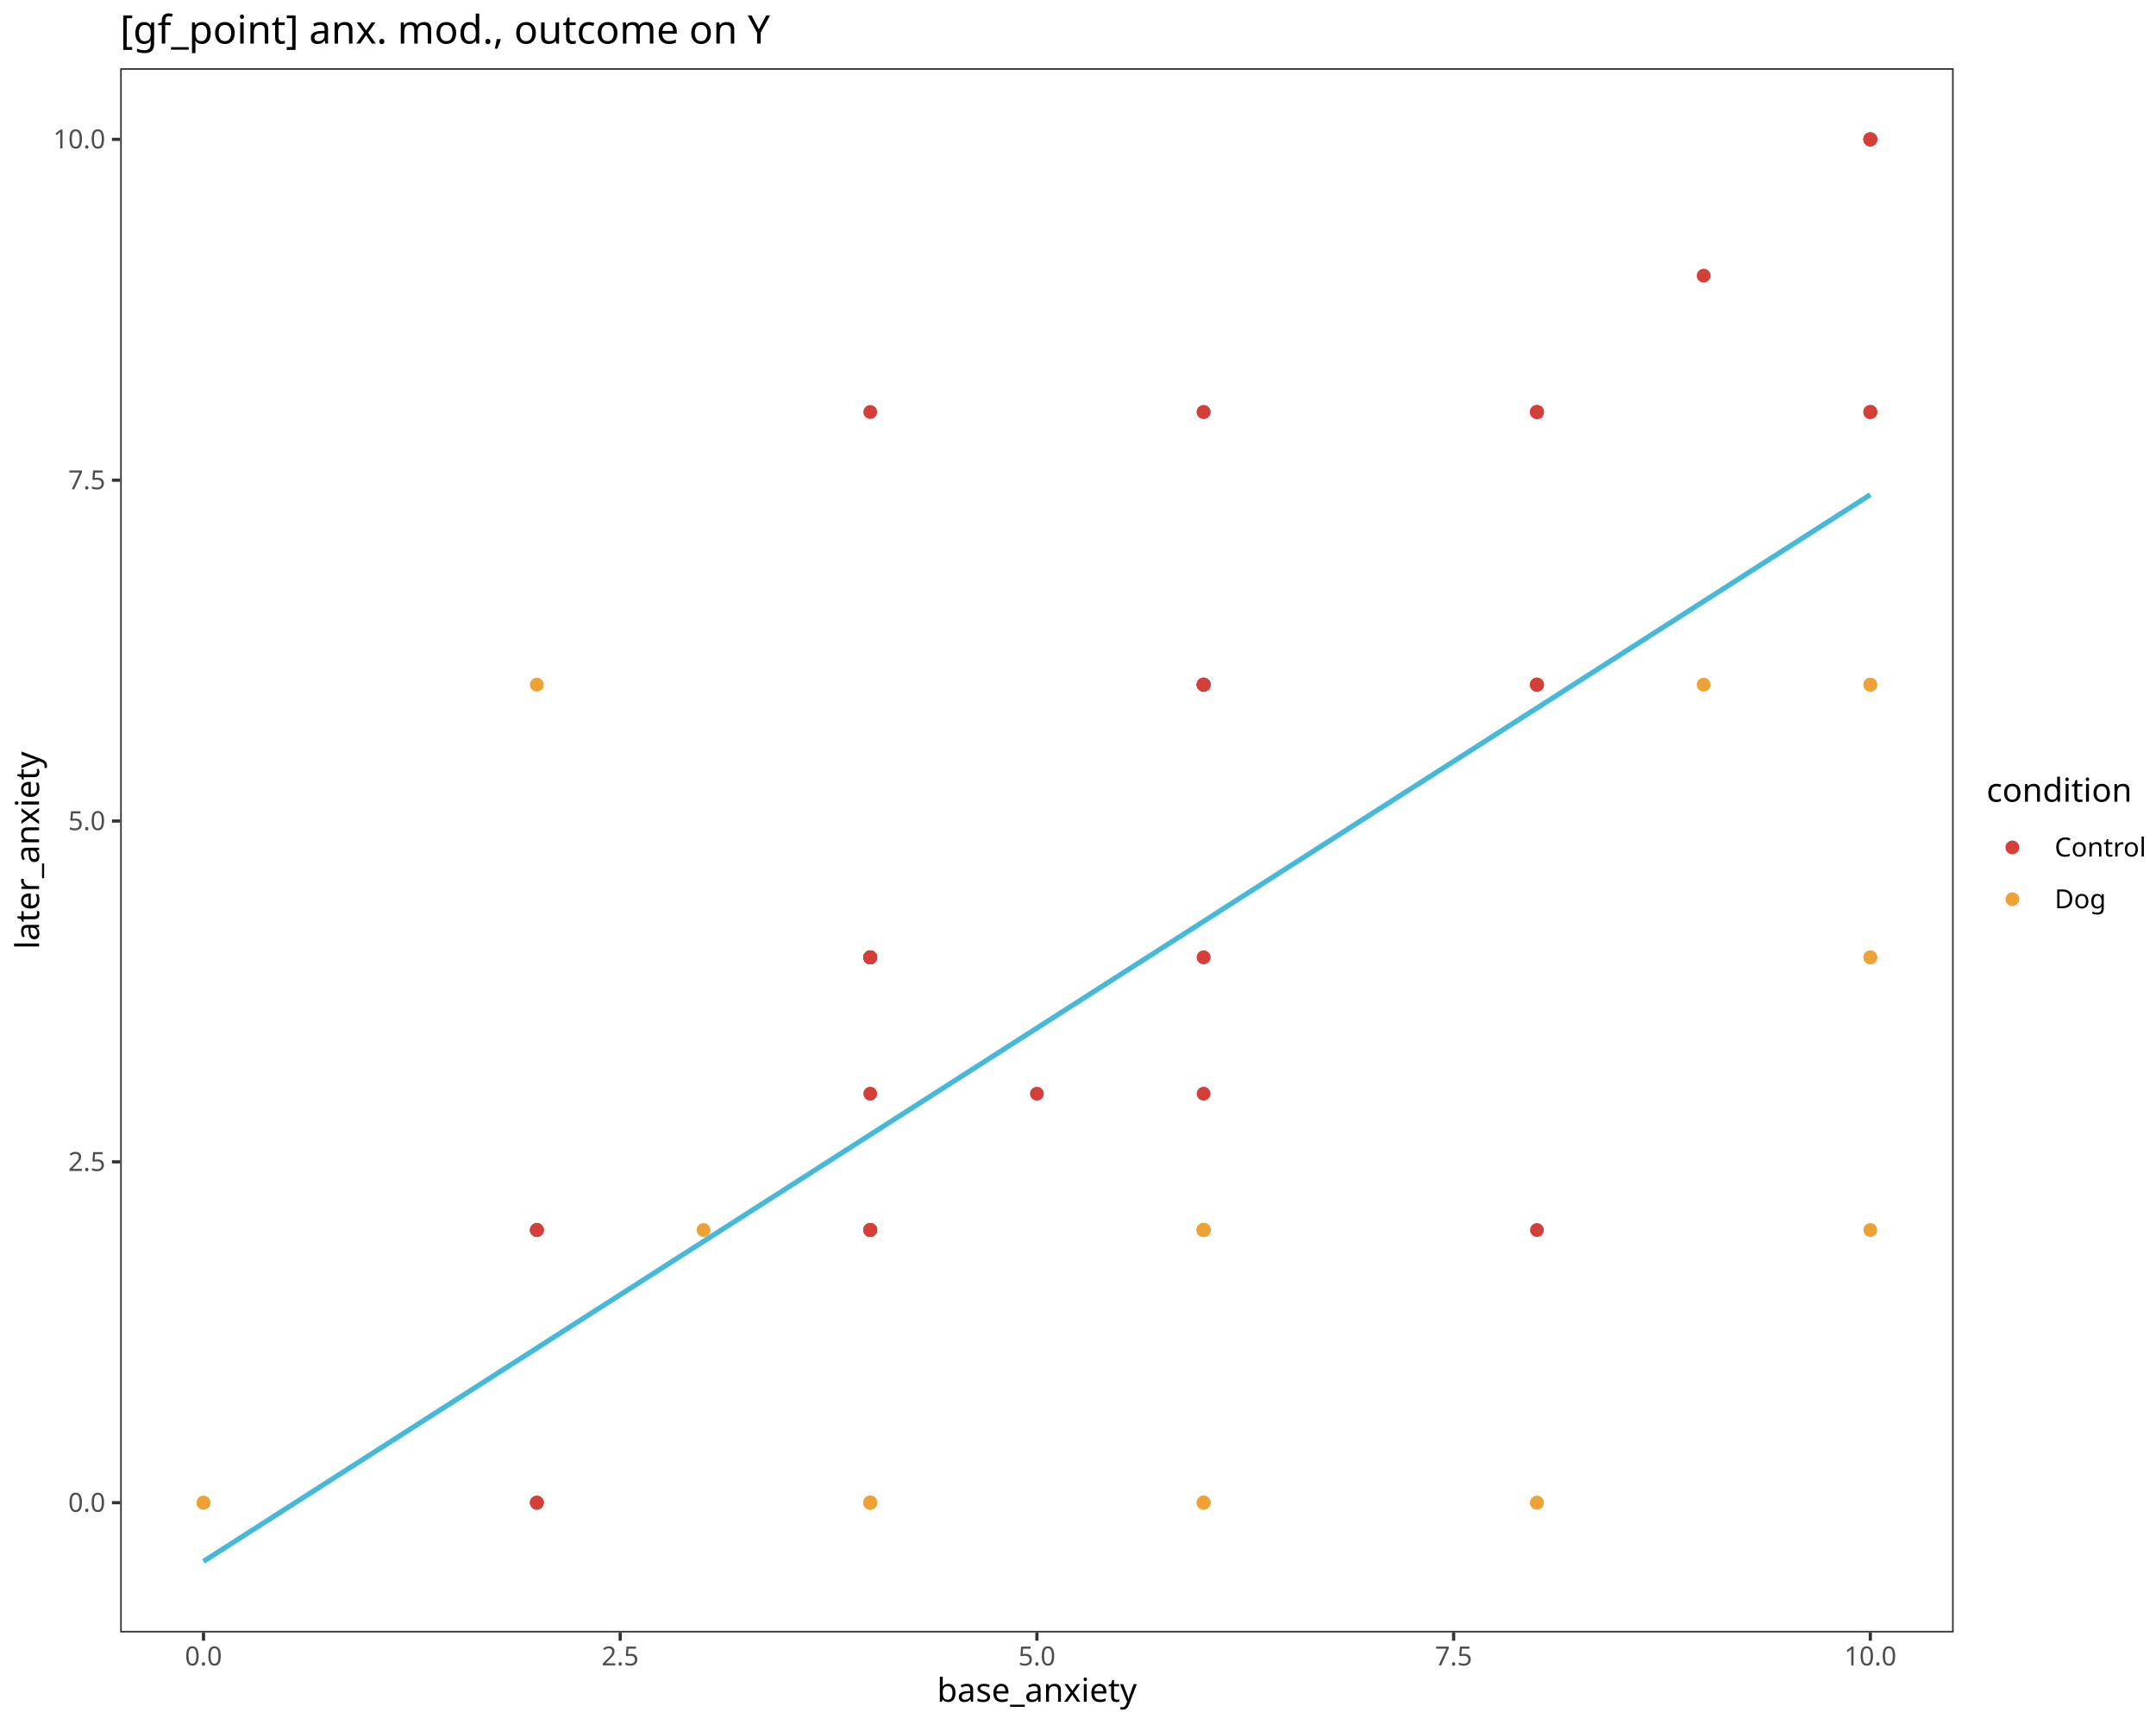
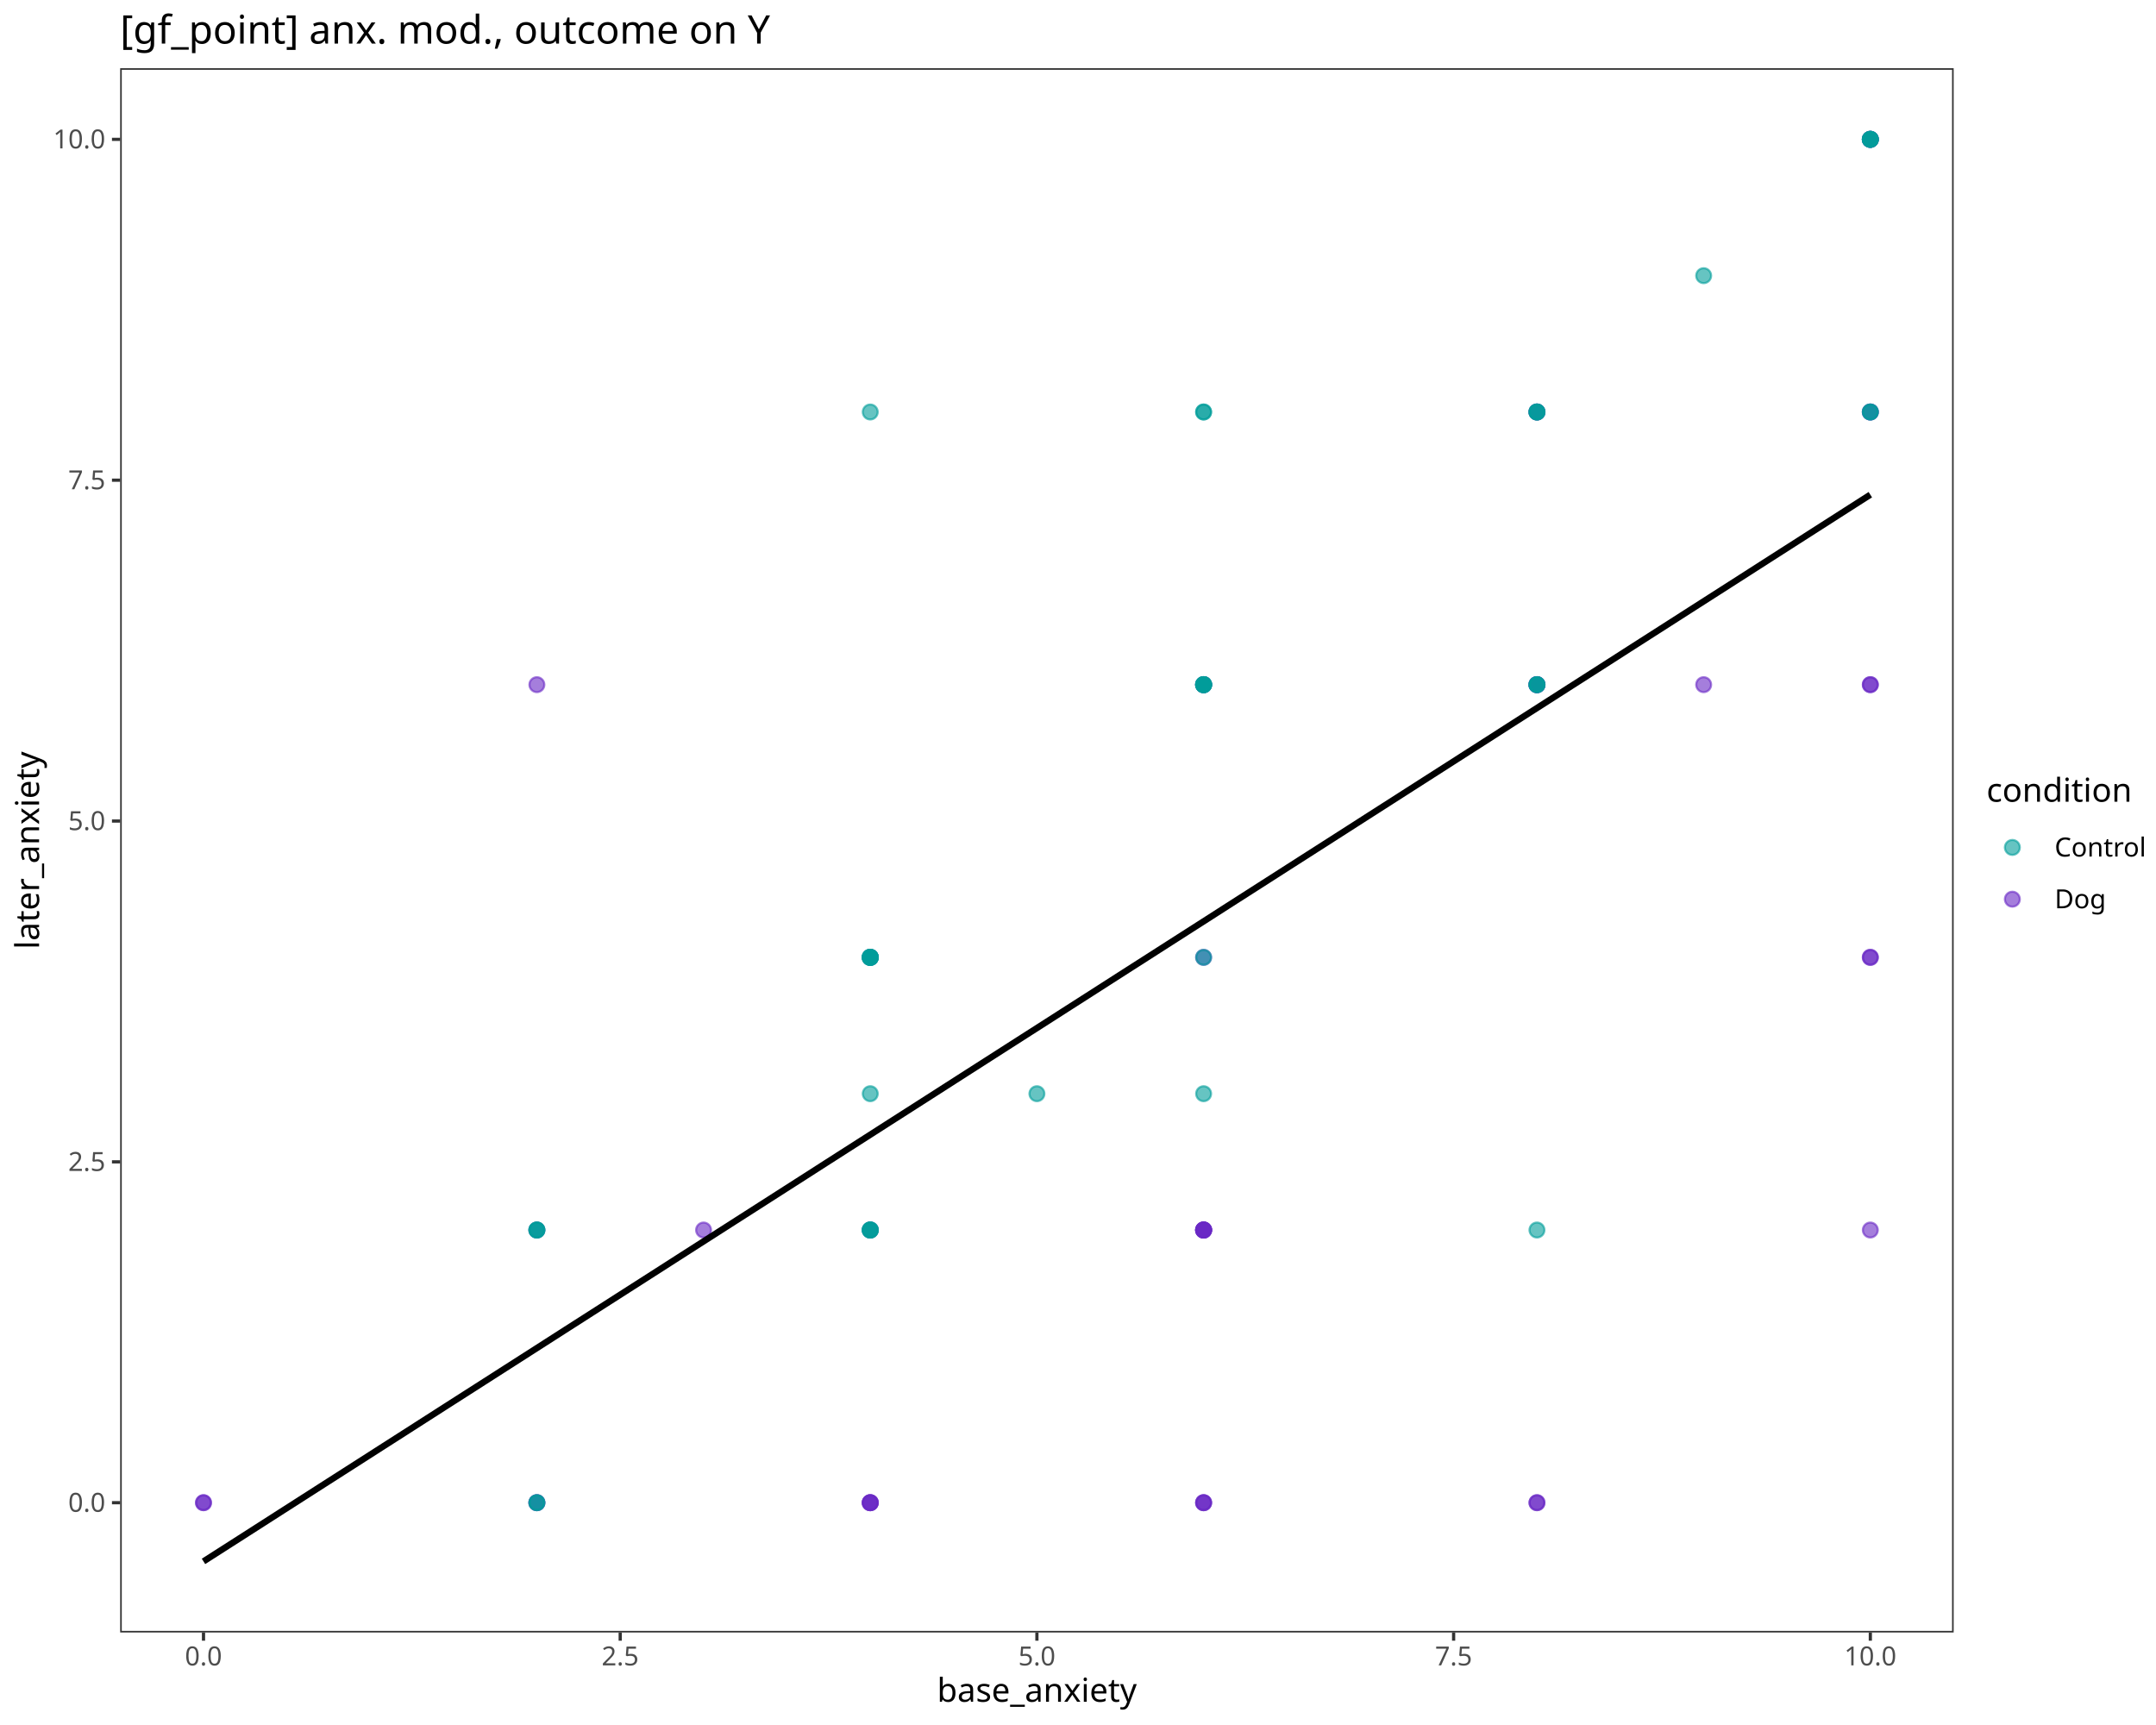
<svg xmlns="http://www.w3.org/2000/svg" class="svglite" data-engine-version="2.0" width="720.00pt" height="576.00pt" viewBox="0 0 720.00 576.00">
  <defs>
    <style type="text/css">
    .svglite line, .svglite polyline, .svglite polygon, .svglite path, .svglite rect, .svglite circle {
      fill: none;
      stroke: #000000;
      stroke-linecap: round;
      stroke-linejoin: round;
      stroke-miterlimit: 10.00;
    }
  </style>
  </defs>
  <rect width="100%" height="100%" style="stroke: none; fill: #FFFFFF;" />
  <defs>
    <clipPath id="cpMC4wMHw3MjAuMDB8MC4wMHw1NzYuMDA=">
      <rect x="0.00" y="0.00" width="720.00" height="576.00" />
    </clipPath>
  </defs>
  <g clip-path="url(#cpMC4wMHw3MjAuMDB8MC4wMHw1NzYuMDA=)">
    <rect x="0.00" y="0.00" width="720.00" height="576.00" style="stroke-width: 1.07; stroke: #FFFFFF; fill: #FFFFFF;" />
  </g>
  <defs>
    <clipPath id="cpNDAuMTN8NjUyLjQzfDIyLjc4fDU0NS4xMQ==">
      <rect x="40.13" y="22.78" width="612.30" height="522.33" />
    </clipPath>
  </defs>
  <g clip-path="url(#cpNDAuMTN8NjUyLjQzfDIyLjc4fDU0NS4xMQ==)">
    <rect x="40.13" y="22.78" width="612.30" height="522.33" style="stroke-width: 1.07; stroke: none; fill: #FFFFFF;" />
-     <circle cx="401.95" cy="228.62" r="1.95" style="stroke-width: 0.71; stroke: #EEA236; fill: #EEA236;" />
-     <circle cx="401.95" cy="410.72" r="1.95" style="stroke-width: 0.71; stroke: #EEA236; fill: #EEA236;" />
-     <circle cx="624.60" cy="228.62" r="1.95" style="stroke-width: 0.71; stroke: #EEA236; fill: #EEA236;" />
-     <circle cx="401.95" cy="501.77" r="1.95" style="stroke-width: 0.71; stroke: #EEA236; fill: #EEA236;" />
-     <circle cx="624.60" cy="46.53" r="1.95" style="stroke-width: 0.71; stroke: #EEA236; fill: #EEA236;" />
-     <circle cx="513.27" cy="501.77" r="1.95" style="stroke-width: 0.71; stroke: #EEA236; fill: #EEA236;" />
-     <circle cx="401.95" cy="410.72" r="1.95" style="stroke-width: 0.71; stroke: #EEA236; fill: #EEA236;" />
-     <circle cx="401.95" cy="228.62" r="1.95" style="stroke-width: 0.71; stroke: #EEA236; fill: #EEA236;" />
-     <circle cx="513.27" cy="228.62" r="1.95" style="stroke-width: 0.71; stroke: #EEA236; fill: #EEA236;" />
-     <circle cx="513.27" cy="137.57" r="1.95" style="stroke-width: 0.71; stroke: #EEA236; fill: #EEA236;" />
-     <circle cx="67.96" cy="501.77" r="1.95" style="stroke-width: 0.71; stroke: #EEA236; fill: #EEA236;" />
-     <circle cx="568.94" cy="228.62" r="1.95" style="stroke-width: 0.71; stroke: #EEA236; fill: #EEA236;" />
-     <circle cx="290.62" cy="501.77" r="1.95" style="stroke-width: 0.71; stroke: #EEA236; fill: #EEA236;" />
-     <circle cx="67.96" cy="501.77" r="1.95" style="stroke-width: 0.71; stroke: #EEA236; fill: #EEA236;" />
-     <circle cx="179.29" cy="410.72" r="1.95" style="stroke-width: 0.71; stroke: #EEA236; fill: #EEA236;" />
-     <circle cx="401.95" cy="410.72" r="1.95" style="stroke-width: 0.71; stroke: #EEA236; fill: #EEA236;" />
-     <circle cx="290.62" cy="501.77" r="1.95" style="stroke-width: 0.71; stroke: #EEA236; fill: #EEA236;" />
-     <circle cx="401.95" cy="501.77" r="1.95" style="stroke-width: 0.71; stroke: #EEA236; fill: #EEA236;" />
-     <circle cx="401.95" cy="410.72" r="1.95" style="stroke-width: 0.71; stroke: #EEA236; fill: #EEA236;" />
-     <circle cx="179.29" cy="501.77" r="1.95" style="stroke-width: 0.71; stroke: #EEA236; fill: #EEA236;" />
-     <circle cx="401.95" cy="501.77" r="1.95" style="stroke-width: 0.71; stroke: #EEA236; fill: #EEA236;" />
-     <circle cx="290.62" cy="410.72" r="1.95" style="stroke-width: 0.71; stroke: #EEA236; fill: #EEA236;" />
-     <circle cx="624.60" cy="319.67" r="1.95" style="stroke-width: 0.71; stroke: #EEA236; fill: #EEA236;" />
-     <circle cx="290.62" cy="501.77" r="1.95" style="stroke-width: 0.71; stroke: #EEA236; fill: #EEA236;" />
-     <circle cx="179.29" cy="228.62" r="1.95" style="stroke-width: 0.71; stroke: #EEA236; fill: #EEA236;" />
-     <circle cx="513.27" cy="228.62" r="1.95" style="stroke-width: 0.71; stroke: #EEA236; fill: #EEA236;" />
-     <circle cx="624.60" cy="410.72" r="1.95" style="stroke-width: 0.71; stroke: #EEA236; fill: #EEA236;" />
-     <circle cx="624.60" cy="46.53" r="1.95" style="stroke-width: 0.71; stroke: #EEA236; fill: #EEA236;" />
-     <circle cx="624.60" cy="46.53" r="1.95" style="stroke-width: 0.71; stroke: #EEA236; fill: #EEA236;" />
-     <circle cx="513.27" cy="501.77" r="1.95" style="stroke-width: 0.71; stroke: #EEA236; fill: #EEA236;" />
-     <circle cx="290.62" cy="501.77" r="1.95" style="stroke-width: 0.71; stroke: #EEA236; fill: #EEA236;" />
-     <circle cx="401.95" cy="410.72" r="1.95" style="stroke-width: 0.71; stroke: #EEA236; fill: #EEA236;" />
-     <circle cx="179.29" cy="501.77" r="1.95" style="stroke-width: 0.71; stroke: #EEA236; fill: #EEA236;" />
-     <circle cx="513.27" cy="228.62" r="1.95" style="stroke-width: 0.71; stroke: #EEA236; fill: #EEA236;" />
-     <circle cx="624.60" cy="137.57" r="1.95" style="stroke-width: 0.71; stroke: #EEA236; fill: #EEA236;" />
-     <circle cx="234.96" cy="410.72" r="1.95" style="stroke-width: 0.71; stroke: #EEA236; fill: #EEA236;" />
-     <circle cx="624.60" cy="228.62" r="1.95" style="stroke-width: 0.71; stroke: #EEA236; fill: #EEA236;" />
-     <circle cx="401.95" cy="319.67" r="1.95" style="stroke-width: 0.71; stroke: #EEA236; fill: #EEA236;" />
-     <circle cx="513.27" cy="137.57" r="1.95" style="stroke-width: 0.71; stroke: #EEA236; fill: #EEA236;" />
-     <circle cx="624.60" cy="137.57" r="1.95" style="stroke-width: 0.71; stroke: #EEA236; fill: #EEA236;" />
-     <circle cx="290.62" cy="319.67" r="1.95" style="stroke-width: 0.71; stroke: #EEA236; fill: #EEA236;" />
-     <circle cx="624.60" cy="319.67" r="1.95" style="stroke-width: 0.71; stroke: #EEA236; fill: #EEA236;" />
-     <circle cx="401.95" cy="410.72" r="1.95" style="stroke-width: 0.71; stroke: #EEA236; fill: #EEA236;" />
-     <circle cx="290.62" cy="319.67" r="1.95" style="stroke-width: 0.71; stroke: #D43F3A; fill: #D43F3A;" />
-     <circle cx="401.95" cy="365.20" r="1.95" style="stroke-width: 0.71; stroke: #D43F3A; fill: #D43F3A;" />
-     <circle cx="513.27" cy="410.72" r="1.95" style="stroke-width: 0.71; stroke: #D43F3A; fill: #D43F3A;" />
-     <circle cx="179.29" cy="410.72" r="1.95" style="stroke-width: 0.71; stroke: #D43F3A; fill: #D43F3A;" />
-     <circle cx="290.62" cy="319.67" r="1.95" style="stroke-width: 0.71; stroke: #D43F3A; fill: #D43F3A;" />
-     <circle cx="513.27" cy="137.57" r="1.95" style="stroke-width: 0.71; stroke: #D43F3A; fill: #D43F3A;" />
-     <circle cx="401.95" cy="137.57" r="1.95" style="stroke-width: 0.71; stroke: #D43F3A; fill: #D43F3A;" />
-     <circle cx="624.60" cy="46.53" r="1.95" style="stroke-width: 0.71; stroke: #D43F3A; fill: #D43F3A;" />
-     <circle cx="513.27" cy="137.57" r="1.95" style="stroke-width: 0.71; stroke: #D43F3A; fill: #D43F3A;" />
-     <circle cx="401.95" cy="228.62" r="1.95" style="stroke-width: 0.71; stroke: #D43F3A; fill: #D43F3A;" />
-     <circle cx="401.95" cy="228.62" r="1.95" style="stroke-width: 0.71; stroke: #D43F3A; fill: #D43F3A;" />
-     <circle cx="568.94" cy="92.05" r="1.95" style="stroke-width: 0.71; stroke: #D43F3A; fill: #D43F3A;" />
-     <circle cx="179.29" cy="410.72" r="1.95" style="stroke-width: 0.71; stroke: #D43F3A; fill: #D43F3A;" />
-     <circle cx="401.95" cy="137.57" r="1.95" style="stroke-width: 0.71; stroke: #D43F3A; fill: #D43F3A;" />
-     <circle cx="290.62" cy="410.72" r="1.95" style="stroke-width: 0.71; stroke: #D43F3A; fill: #D43F3A;" />
-     <circle cx="624.60" cy="137.57" r="1.95" style="stroke-width: 0.71; stroke: #D43F3A; fill: #D43F3A;" />
-     <circle cx="179.29" cy="410.72" r="1.95" style="stroke-width: 0.71; stroke: #D43F3A; fill: #D43F3A;" />
-     <circle cx="513.27" cy="228.62" r="1.95" style="stroke-width: 0.71; stroke: #D43F3A; fill: #D43F3A;" />
-     <circle cx="290.62" cy="319.67" r="1.95" style="stroke-width: 0.71; stroke: #D43F3A; fill: #D43F3A;" />
-     <circle cx="401.95" cy="228.62" r="1.95" style="stroke-width: 0.71; stroke: #D43F3A; fill: #D43F3A;" />
-     <circle cx="290.62" cy="365.20" r="1.95" style="stroke-width: 0.71; stroke: #D43F3A; fill: #D43F3A;" />
-     <circle cx="401.95" cy="228.62" r="1.95" style="stroke-width: 0.71; stroke: #D43F3A; fill: #D43F3A;" />
-     <circle cx="179.29" cy="501.77" r="1.95" style="stroke-width: 0.71; stroke: #D43F3A; fill: #D43F3A;" />
-     <circle cx="624.60" cy="46.53" r="1.95" style="stroke-width: 0.71; stroke: #D43F3A; fill: #D43F3A;" />
-     <circle cx="179.29" cy="501.77" r="1.95" style="stroke-width: 0.71; stroke: #D43F3A; fill: #D43F3A;" />
-     <circle cx="624.60" cy="46.53" r="1.95" style="stroke-width: 0.71; stroke: #D43F3A; fill: #D43F3A;" />
-     <circle cx="624.60" cy="46.53" r="1.95" style="stroke-width: 0.71; stroke: #D43F3A; fill: #D43F3A;" />
-     <circle cx="290.62" cy="319.67" r="1.95" style="stroke-width: 0.71; stroke: #D43F3A; fill: #D43F3A;" />
-     <circle cx="624.60" cy="137.57" r="1.95" style="stroke-width: 0.71; stroke: #D43F3A; fill: #D43F3A;" />
-     <circle cx="513.27" cy="137.57" r="1.95" style="stroke-width: 0.71; stroke: #D43F3A; fill: #D43F3A;" />
-     <circle cx="346.28" cy="365.20" r="1.95" style="stroke-width: 0.71; stroke: #D43F3A; fill: #D43F3A;" />
-     <circle cx="290.62" cy="137.57" r="1.95" style="stroke-width: 0.71; stroke: #D43F3A; fill: #D43F3A;" />
-     <circle cx="401.95" cy="319.67" r="1.95" style="stroke-width: 0.71; stroke: #D43F3A; fill: #D43F3A;" />
-     <circle cx="290.62" cy="319.67" r="1.95" style="stroke-width: 0.71; stroke: #D43F3A; fill: #D43F3A;" />
-     <circle cx="290.62" cy="319.67" r="1.95" style="stroke-width: 0.71; stroke: #D43F3A; fill: #D43F3A;" />
-     <circle cx="290.62" cy="410.72" r="1.95" style="stroke-width: 0.71; stroke: #D43F3A; fill: #D43F3A;" />
-     <circle cx="513.27" cy="228.62" r="1.95" style="stroke-width: 0.71; stroke: #D43F3A; fill: #D43F3A;" />
-     <circle cx="513.27" cy="228.62" r="1.95" style="stroke-width: 0.71; stroke: #D43F3A; fill: #D43F3A;" />
-     <circle cx="290.62" cy="410.72" r="1.95" style="stroke-width: 0.71; stroke: #D43F3A; fill: #D43F3A;" />
-     <circle cx="401.95" cy="228.62" r="1.95" style="stroke-width: 0.71; stroke: #D43F3A; fill: #D43F3A;" />
-     <circle cx="290.62" cy="410.72" r="1.95" style="stroke-width: 0.71; stroke: #D43F3A; fill: #D43F3A;" />
-     <polyline points="67.96,521.37 67.96,521.37 74.67,517.08 74.67,517.08 81.38,512.79 81.38,512.79 88.08,508.50 88.08,508.50 94.79,504.20 94.79,504.20 101.50,499.91 101.50,499.91 108.20,495.62 108.20,495.62 114.91,491.33 114.91,491.33 121.62,487.04 121.62,487.04 128.32,482.75 128.32,482.75 135.03,478.46 135.03,478.46 141.74,474.16 141.74,474.16 148.44,469.87 148.44,469.87 155.15,465.58 155.15,465.58 161.86,461.29 161.86,461.29 168.56,457.00 168.56,457.00 175.27,452.71 175.27,452.71 181.97,448.42 181.97,448.42 188.68,444.12 188.68,444.12 195.39,439.83 195.39,439.83 202.09,435.54 202.09,435.54 208.80,431.25 208.80,431.25 215.51,426.96 215.51,426.96 222.21,422.67 222.21,422.67 228.92,418.37 228.92,418.37 235.63,414.08 235.63,414.08 242.33,409.79 242.33,409.79 249.04,405.50 249.04,405.50 255.75,401.21 255.75,401.21 262.45,396.92 262.45,396.92 269.16,392.63 269.16,392.63 275.86,388.33 275.86,388.33 282.57,384.04 282.57,384.04 289.28,379.75 289.28,379.75 295.98,375.46 295.98,375.46 302.69,371.17 302.69,371.17 309.40,366.88 309.40,366.88 316.10,362.59 316.10,362.59 322.81,358.29 322.81,358.29 329.52,354.00 329.52,354.00 336.22,349.71 336.22,349.71 342.93,345.42 342.93,345.42 349.64,341.13 349.64,341.13 356.34,336.84 356.34,336.84 363.05,332.55 363.05,332.55 369.76,328.25 369.76,328.25 376.46,323.96 376.46,323.96 383.17,319.67 383.17,319.67 389.87,315.38 389.87,315.38 396.58,311.09 396.58,311.09 403.29,306.80 403.29,306.80 409.99,302.50 409.99,302.50 416.70,298.21 416.70,298.21 423.41,293.92 423.41,293.92 430.11,289.63 430.11,289.63 436.82,285.34 436.82,285.34 443.53,281.05 443.53,281.05 450.23,276.76 450.23,276.76 456.94,272.46 456.94,272.46 463.65,268.17 463.65,268.17 470.35,263.88 470.35,263.88 477.06,259.59 477.06,259.59 483.77,255.30 483.77,255.30 490.47,251.01 490.47,251.01 497.18,246.72 497.18,246.72 503.88,242.42 503.88,242.42 510.59,238.13 510.59,238.13 517.30,233.84 517.30,233.84 524.00,229.55 524.00,229.55 530.71,225.26 530.71,225.26 537.42,220.97 537.42,220.97 544.12,216.67 544.12,216.67 550.83,212.38 550.83,212.38 557.54,208.09 557.54,208.09 564.24,203.80 564.24,203.80 570.95,199.51 570.95,199.51 577.66,195.22 577.66,195.22 584.36,190.93 584.36,190.93 591.07,186.63 591.07,186.63 597.78,182.34 597.78,182.34 604.48,178.05 604.48,178.05 611.19,173.76 611.19,173.76 617.89,169.47 617.89,169.47 624.60,165.18 624.60,165.18 " style="stroke-width: 1.71; stroke: #46B8DA; stroke-linecap: butt;" />
+     <circle cx="401.95" cy="228.62" r="2.49" style="stroke-width: 0.71; stroke: #6929C4; stroke-opacity: 0.60; fill: #6929C4; fill-opacity: 0.60;" />
+     <circle cx="401.95" cy="410.72" r="2.49" style="stroke-width: 0.71; stroke: #6929C4; stroke-opacity: 0.60; fill: #6929C4; fill-opacity: 0.60;" />
+     <circle cx="624.60" cy="228.62" r="2.49" style="stroke-width: 0.71; stroke: #6929C4; stroke-opacity: 0.60; fill: #6929C4; fill-opacity: 0.60;" />
+     <circle cx="401.95" cy="501.77" r="2.49" style="stroke-width: 0.71; stroke: #6929C4; stroke-opacity: 0.60; fill: #6929C4; fill-opacity: 0.60;" />
+     <circle cx="624.60" cy="46.53" r="2.49" style="stroke-width: 0.71; stroke: #6929C4; stroke-opacity: 0.60; fill: #6929C4; fill-opacity: 0.60;" />
+     <circle cx="513.27" cy="501.77" r="2.49" style="stroke-width: 0.71; stroke: #6929C4; stroke-opacity: 0.60; fill: #6929C4; fill-opacity: 0.60;" />
+     <circle cx="401.95" cy="410.72" r="2.49" style="stroke-width: 0.71; stroke: #6929C4; stroke-opacity: 0.60; fill: #6929C4; fill-opacity: 0.60;" />
+     <circle cx="401.95" cy="228.62" r="2.49" style="stroke-width: 0.71; stroke: #6929C4; stroke-opacity: 0.60; fill: #6929C4; fill-opacity: 0.60;" />
+     <circle cx="513.27" cy="228.62" r="2.49" style="stroke-width: 0.71; stroke: #6929C4; stroke-opacity: 0.60; fill: #6929C4; fill-opacity: 0.60;" />
+     <circle cx="513.27" cy="137.57" r="2.49" style="stroke-width: 0.71; stroke: #6929C4; stroke-opacity: 0.60; fill: #6929C4; fill-opacity: 0.60;" />
+     <circle cx="67.96" cy="501.77" r="2.49" style="stroke-width: 0.71; stroke: #6929C4; stroke-opacity: 0.60; fill: #6929C4; fill-opacity: 0.60;" />
+     <circle cx="568.94" cy="228.62" r="2.49" style="stroke-width: 0.71; stroke: #6929C4; stroke-opacity: 0.60; fill: #6929C4; fill-opacity: 0.60;" />
+     <circle cx="290.62" cy="501.77" r="2.49" style="stroke-width: 0.71; stroke: #6929C4; stroke-opacity: 0.60; fill: #6929C4; fill-opacity: 0.60;" />
+     <circle cx="67.96" cy="501.77" r="2.49" style="stroke-width: 0.71; stroke: #6929C4; stroke-opacity: 0.60; fill: #6929C4; fill-opacity: 0.60;" />
+     <circle cx="179.29" cy="410.72" r="2.49" style="stroke-width: 0.71; stroke: #6929C4; stroke-opacity: 0.60; fill: #6929C4; fill-opacity: 0.60;" />
+     <circle cx="401.95" cy="410.72" r="2.49" style="stroke-width: 0.71; stroke: #6929C4; stroke-opacity: 0.60; fill: #6929C4; fill-opacity: 0.60;" />
+     <circle cx="290.62" cy="501.77" r="2.49" style="stroke-width: 0.71; stroke: #6929C4; stroke-opacity: 0.60; fill: #6929C4; fill-opacity: 0.60;" />
+     <circle cx="401.95" cy="501.77" r="2.49" style="stroke-width: 0.71; stroke: #6929C4; stroke-opacity: 0.60; fill: #6929C4; fill-opacity: 0.60;" />
+     <circle cx="401.95" cy="410.72" r="2.49" style="stroke-width: 0.71; stroke: #6929C4; stroke-opacity: 0.60; fill: #6929C4; fill-opacity: 0.60;" />
+     <circle cx="179.29" cy="501.77" r="2.49" style="stroke-width: 0.71; stroke: #6929C4; stroke-opacity: 0.60; fill: #6929C4; fill-opacity: 0.60;" />
+     <circle cx="401.95" cy="501.77" r="2.49" style="stroke-width: 0.71; stroke: #6929C4; stroke-opacity: 0.60; fill: #6929C4; fill-opacity: 0.60;" />
+     <circle cx="290.62" cy="410.72" r="2.49" style="stroke-width: 0.71; stroke: #6929C4; stroke-opacity: 0.60; fill: #6929C4; fill-opacity: 0.60;" />
+     <circle cx="624.60" cy="319.67" r="2.49" style="stroke-width: 0.71; stroke: #6929C4; stroke-opacity: 0.60; fill: #6929C4; fill-opacity: 0.60;" />
+     <circle cx="290.62" cy="501.77" r="2.49" style="stroke-width: 0.71; stroke: #6929C4; stroke-opacity: 0.60; fill: #6929C4; fill-opacity: 0.60;" />
+     <circle cx="179.29" cy="228.62" r="2.49" style="stroke-width: 0.71; stroke: #6929C4; stroke-opacity: 0.60; fill: #6929C4; fill-opacity: 0.60;" />
+     <circle cx="513.27" cy="228.62" r="2.49" style="stroke-width: 0.71; stroke: #6929C4; stroke-opacity: 0.60; fill: #6929C4; fill-opacity: 0.60;" />
+     <circle cx="624.60" cy="410.72" r="2.49" style="stroke-width: 0.71; stroke: #6929C4; stroke-opacity: 0.60; fill: #6929C4; fill-opacity: 0.60;" />
+     <circle cx="624.60" cy="46.53" r="2.49" style="stroke-width: 0.71; stroke: #6929C4; stroke-opacity: 0.60; fill: #6929C4; fill-opacity: 0.60;" />
+     <circle cx="624.60" cy="46.53" r="2.49" style="stroke-width: 0.71; stroke: #6929C4; stroke-opacity: 0.60; fill: #6929C4; fill-opacity: 0.60;" />
+     <circle cx="513.27" cy="501.77" r="2.49" style="stroke-width: 0.71; stroke: #6929C4; stroke-opacity: 0.60; fill: #6929C4; fill-opacity: 0.60;" />
+     <circle cx="290.62" cy="501.77" r="2.49" style="stroke-width: 0.71; stroke: #6929C4; stroke-opacity: 0.60; fill: #6929C4; fill-opacity: 0.60;" />
+     <circle cx="401.95" cy="410.72" r="2.49" style="stroke-width: 0.71; stroke: #6929C4; stroke-opacity: 0.60; fill: #6929C4; fill-opacity: 0.60;" />
+     <circle cx="179.29" cy="501.77" r="2.49" style="stroke-width: 0.71; stroke: #6929C4; stroke-opacity: 0.60; fill: #6929C4; fill-opacity: 0.60;" />
+     <circle cx="513.27" cy="228.62" r="2.49" style="stroke-width: 0.71; stroke: #6929C4; stroke-opacity: 0.60; fill: #6929C4; fill-opacity: 0.60;" />
+     <circle cx="624.60" cy="137.57" r="2.49" style="stroke-width: 0.71; stroke: #6929C4; stroke-opacity: 0.60; fill: #6929C4; fill-opacity: 0.60;" />
+     <circle cx="234.96" cy="410.72" r="2.49" style="stroke-width: 0.71; stroke: #6929C4; stroke-opacity: 0.60; fill: #6929C4; fill-opacity: 0.60;" />
+     <circle cx="624.60" cy="228.62" r="2.49" style="stroke-width: 0.71; stroke: #6929C4; stroke-opacity: 0.60; fill: #6929C4; fill-opacity: 0.60;" />
+     <circle cx="401.95" cy="319.67" r="2.49" style="stroke-width: 0.71; stroke: #6929C4; stroke-opacity: 0.60; fill: #6929C4; fill-opacity: 0.60;" />
+     <circle cx="513.27" cy="137.57" r="2.49" style="stroke-width: 0.71; stroke: #6929C4; stroke-opacity: 0.60; fill: #6929C4; fill-opacity: 0.60;" />
+     <circle cx="624.60" cy="137.57" r="2.49" style="stroke-width: 0.71; stroke: #6929C4; stroke-opacity: 0.60; fill: #6929C4; fill-opacity: 0.60;" />
+     <circle cx="290.62" cy="319.67" r="2.49" style="stroke-width: 0.71; stroke: #6929C4; stroke-opacity: 0.60; fill: #6929C4; fill-opacity: 0.60;" />
+     <circle cx="624.60" cy="319.67" r="2.49" style="stroke-width: 0.71; stroke: #6929C4; stroke-opacity: 0.60; fill: #6929C4; fill-opacity: 0.60;" />
+     <circle cx="401.95" cy="410.72" r="2.49" style="stroke-width: 0.71; stroke: #6929C4; stroke-opacity: 0.60; fill: #6929C4; fill-opacity: 0.60;" />
+     <circle cx="290.62" cy="319.67" r="2.49" style="stroke-width: 0.71; stroke: #009D9A; stroke-opacity: 0.60; fill: #009D9A; fill-opacity: 0.60;" />
+     <circle cx="401.95" cy="365.20" r="2.49" style="stroke-width: 0.71; stroke: #009D9A; stroke-opacity: 0.60; fill: #009D9A; fill-opacity: 0.60;" />
+     <circle cx="513.27" cy="410.72" r="2.49" style="stroke-width: 0.71; stroke: #009D9A; stroke-opacity: 0.60; fill: #009D9A; fill-opacity: 0.60;" />
+     <circle cx="179.29" cy="410.72" r="2.49" style="stroke-width: 0.71; stroke: #009D9A; stroke-opacity: 0.60; fill: #009D9A; fill-opacity: 0.60;" />
+     <circle cx="290.62" cy="319.67" r="2.49" style="stroke-width: 0.71; stroke: #009D9A; stroke-opacity: 0.60; fill: #009D9A; fill-opacity: 0.60;" />
+     <circle cx="513.27" cy="137.57" r="2.49" style="stroke-width: 0.71; stroke: #009D9A; stroke-opacity: 0.60; fill: #009D9A; fill-opacity: 0.60;" />
+     <circle cx="401.95" cy="137.57" r="2.49" style="stroke-width: 0.71; stroke: #009D9A; stroke-opacity: 0.60; fill: #009D9A; fill-opacity: 0.60;" />
+     <circle cx="624.60" cy="46.53" r="2.49" style="stroke-width: 0.71; stroke: #009D9A; stroke-opacity: 0.60; fill: #009D9A; fill-opacity: 0.60;" />
+     <circle cx="513.27" cy="137.57" r="2.49" style="stroke-width: 0.71; stroke: #009D9A; stroke-opacity: 0.60; fill: #009D9A; fill-opacity: 0.60;" />
+     <circle cx="401.95" cy="228.62" r="2.49" style="stroke-width: 0.71; stroke: #009D9A; stroke-opacity: 0.60; fill: #009D9A; fill-opacity: 0.60;" />
+     <circle cx="401.95" cy="228.62" r="2.49" style="stroke-width: 0.71; stroke: #009D9A; stroke-opacity: 0.60; fill: #009D9A; fill-opacity: 0.60;" />
+     <circle cx="568.94" cy="92.05" r="2.49" style="stroke-width: 0.71; stroke: #009D9A; stroke-opacity: 0.60; fill: #009D9A; fill-opacity: 0.60;" />
+     <circle cx="179.29" cy="410.72" r="2.49" style="stroke-width: 0.71; stroke: #009D9A; stroke-opacity: 0.60; fill: #009D9A; fill-opacity: 0.60;" />
+     <circle cx="401.95" cy="137.57" r="2.49" style="stroke-width: 0.71; stroke: #009D9A; stroke-opacity: 0.60; fill: #009D9A; fill-opacity: 0.60;" />
+     <circle cx="290.62" cy="410.72" r="2.49" style="stroke-width: 0.71; stroke: #009D9A; stroke-opacity: 0.60; fill: #009D9A; fill-opacity: 0.60;" />
+     <circle cx="624.60" cy="137.57" r="2.49" style="stroke-width: 0.71; stroke: #009D9A; stroke-opacity: 0.60; fill: #009D9A; fill-opacity: 0.60;" />
+     <circle cx="179.29" cy="410.72" r="2.49" style="stroke-width: 0.71; stroke: #009D9A; stroke-opacity: 0.60; fill: #009D9A; fill-opacity: 0.60;" />
+     <circle cx="513.27" cy="228.62" r="2.49" style="stroke-width: 0.71; stroke: #009D9A; stroke-opacity: 0.60; fill: #009D9A; fill-opacity: 0.60;" />
+     <circle cx="290.62" cy="319.67" r="2.49" style="stroke-width: 0.71; stroke: #009D9A; stroke-opacity: 0.60; fill: #009D9A; fill-opacity: 0.60;" />
+     <circle cx="401.95" cy="228.62" r="2.49" style="stroke-width: 0.71; stroke: #009D9A; stroke-opacity: 0.60; fill: #009D9A; fill-opacity: 0.60;" />
+     <circle cx="290.62" cy="365.20" r="2.49" style="stroke-width: 0.71; stroke: #009D9A; stroke-opacity: 0.60; fill: #009D9A; fill-opacity: 0.60;" />
+     <circle cx="401.95" cy="228.62" r="2.49" style="stroke-width: 0.71; stroke: #009D9A; stroke-opacity: 0.60; fill: #009D9A; fill-opacity: 0.60;" />
+     <circle cx="179.29" cy="501.77" r="2.49" style="stroke-width: 0.71; stroke: #009D9A; stroke-opacity: 0.60; fill: #009D9A; fill-opacity: 0.60;" />
+     <circle cx="624.60" cy="46.53" r="2.49" style="stroke-width: 0.71; stroke: #009D9A; stroke-opacity: 0.60; fill: #009D9A; fill-opacity: 0.60;" />
+     <circle cx="179.29" cy="501.77" r="2.49" style="stroke-width: 0.71; stroke: #009D9A; stroke-opacity: 0.60; fill: #009D9A; fill-opacity: 0.60;" />
+     <circle cx="624.60" cy="46.53" r="2.49" style="stroke-width: 0.71; stroke: #009D9A; stroke-opacity: 0.60; fill: #009D9A; fill-opacity: 0.60;" />
+     <circle cx="624.60" cy="46.53" r="2.49" style="stroke-width: 0.71; stroke: #009D9A; stroke-opacity: 0.60; fill: #009D9A; fill-opacity: 0.60;" />
+     <circle cx="290.62" cy="319.67" r="2.49" style="stroke-width: 0.71; stroke: #009D9A; stroke-opacity: 0.60; fill: #009D9A; fill-opacity: 0.60;" />
+     <circle cx="624.60" cy="137.57" r="2.49" style="stroke-width: 0.71; stroke: #009D9A; stroke-opacity: 0.60; fill: #009D9A; fill-opacity: 0.60;" />
+     <circle cx="513.27" cy="137.57" r="2.49" style="stroke-width: 0.71; stroke: #009D9A; stroke-opacity: 0.60; fill: #009D9A; fill-opacity: 0.60;" />
+     <circle cx="346.28" cy="365.20" r="2.49" style="stroke-width: 0.71; stroke: #009D9A; stroke-opacity: 0.60; fill: #009D9A; fill-opacity: 0.60;" />
+     <circle cx="290.62" cy="137.57" r="2.49" style="stroke-width: 0.71; stroke: #009D9A; stroke-opacity: 0.60; fill: #009D9A; fill-opacity: 0.60;" />
+     <circle cx="401.95" cy="319.67" r="2.49" style="stroke-width: 0.71; stroke: #009D9A; stroke-opacity: 0.60; fill: #009D9A; fill-opacity: 0.60;" />
+     <circle cx="290.62" cy="319.67" r="2.49" style="stroke-width: 0.71; stroke: #009D9A; stroke-opacity: 0.60; fill: #009D9A; fill-opacity: 0.60;" />
+     <circle cx="290.62" cy="319.67" r="2.49" style="stroke-width: 0.71; stroke: #009D9A; stroke-opacity: 0.60; fill: #009D9A; fill-opacity: 0.60;" />
+     <circle cx="290.62" cy="410.72" r="2.49" style="stroke-width: 0.71; stroke: #009D9A; stroke-opacity: 0.60; fill: #009D9A; fill-opacity: 0.60;" />
+     <circle cx="513.27" cy="228.62" r="2.49" style="stroke-width: 0.71; stroke: #009D9A; stroke-opacity: 0.60; fill: #009D9A; fill-opacity: 0.60;" />
+     <circle cx="513.27" cy="228.62" r="2.49" style="stroke-width: 0.71; stroke: #009D9A; stroke-opacity: 0.60; fill: #009D9A; fill-opacity: 0.60;" />
+     <circle cx="290.62" cy="410.72" r="2.49" style="stroke-width: 0.71; stroke: #009D9A; stroke-opacity: 0.60; fill: #009D9A; fill-opacity: 0.60;" />
+     <circle cx="401.95" cy="228.62" r="2.49" style="stroke-width: 0.71; stroke: #009D9A; stroke-opacity: 0.60; fill: #009D9A; fill-opacity: 0.60;" />
+     <circle cx="290.62" cy="410.72" r="2.49" style="stroke-width: 0.71; stroke: #009D9A; stroke-opacity: 0.60; fill: #009D9A; fill-opacity: 0.60;" />
+     <polyline points="67.96,521.37 67.96,521.37 74.67,517.08 74.67,517.08 81.38,512.79 81.38,512.79 88.08,508.50 88.08,508.50 94.79,504.20 94.79,504.20 101.50,499.91 101.50,499.91 108.20,495.62 108.20,495.62 114.91,491.33 114.91,491.33 121.62,487.04 121.62,487.04 128.32,482.75 128.32,482.75 135.03,478.46 135.03,478.46 141.74,474.16 141.74,474.16 148.44,469.87 148.44,469.87 155.15,465.58 155.15,465.58 161.86,461.29 161.86,461.29 168.56,457.00 168.56,457.00 175.27,452.71 175.27,452.71 181.97,448.42 181.97,448.42 188.68,444.12 188.68,444.12 195.39,439.83 195.39,439.83 202.09,435.54 202.09,435.54 208.80,431.25 208.80,431.25 215.51,426.96 215.51,426.96 222.21,422.67 222.21,422.67 228.92,418.37 228.92,418.37 235.63,414.08 235.63,414.08 242.33,409.79 242.33,409.79 249.04,405.50 249.04,405.50 255.75,401.21 255.75,401.21 262.45,396.92 262.45,396.92 269.16,392.63 269.16,392.63 275.86,388.33 275.86,388.33 282.57,384.04 282.57,384.04 289.28,379.75 289.28,379.75 295.98,375.46 295.98,375.46 302.69,371.17 302.69,371.17 309.40,366.88 309.40,366.88 316.10,362.59 316.10,362.59 322.81,358.29 322.81,358.29 329.52,354.00 329.52,354.00 336.22,349.71 336.22,349.71 342.93,345.42 342.93,345.42 349.64,341.13 349.64,341.13 356.34,336.84 356.34,336.84 363.05,332.55 363.05,332.55 369.76,328.25 369.76,328.25 376.46,323.96 376.46,323.96 383.17,319.67 383.17,319.67 389.87,315.38 389.87,315.38 396.58,311.09 396.58,311.09 403.29,306.80 403.29,306.80 409.99,302.50 409.99,302.50 416.70,298.21 416.70,298.21 423.41,293.92 423.41,293.92 430.11,289.63 430.11,289.63 436.82,285.34 436.82,285.34 443.53,281.05 443.53,281.05 450.23,276.76 450.23,276.76 456.94,272.46 456.94,272.46 463.65,268.17 463.65,268.17 470.35,263.88 470.35,263.88 477.06,259.59 477.06,259.59 483.77,255.30 483.77,255.30 490.47,251.01 490.47,251.01 497.18,246.72 497.18,246.72 503.88,242.42 503.88,242.42 510.59,238.13 510.59,238.13 517.30,233.84 517.30,233.84 524.00,229.55 524.00,229.55 530.71,225.26 530.71,225.26 537.42,220.97 537.42,220.97 544.12,216.67 544.12,216.67 550.83,212.38 550.83,212.38 557.54,208.09 557.54,208.09 564.24,203.80 564.24,203.80 570.95,199.51 570.95,199.51 577.66,195.22 577.66,195.22 584.36,190.93 584.36,190.93 591.07,186.63 591.07,186.63 597.78,182.34 597.78,182.34 604.48,178.05 604.48,178.05 611.19,173.76 611.19,173.76 617.89,169.47 617.89,169.47 624.60,165.18 624.60,165.18 " style="stroke-width: 2.13; stroke-linecap: butt;" />
    <rect x="40.13" y="22.78" width="612.30" height="522.33" style="stroke-width: 1.07; stroke: #333333;" />
  </g>
  <g clip-path="url(#cpMC4wMHw3MjAuMDB8MC4wMHw1NzYuMDA=)">
    <text x="35.20" y="504.80" text-anchor="end" style="font-size: 8.80px; fill: #4D4D4D; font-family: sans;" textLength="12.23px" lengthAdjust="spacingAndGlyphs">0.0</text>
    <text x="35.20" y="390.99" text-anchor="end" style="font-size: 8.80px; fill: #4D4D4D; font-family: sans;" textLength="12.23px" lengthAdjust="spacingAndGlyphs">2.5</text>
    <text x="35.20" y="277.18" text-anchor="end" style="font-size: 8.80px; fill: #4D4D4D; font-family: sans;" textLength="12.23px" lengthAdjust="spacingAndGlyphs">5.0</text>
    <text x="35.20" y="163.37" text-anchor="end" style="font-size: 8.80px; fill: #4D4D4D; font-family: sans;" textLength="12.23px" lengthAdjust="spacingAndGlyphs">7.5</text>
    <text x="35.20" y="49.55" text-anchor="end" style="font-size: 8.80px; fill: #4D4D4D; font-family: sans;" textLength="17.13px" lengthAdjust="spacingAndGlyphs">10.0</text>
    <polyline points="37.39,501.77 40.13,501.77 " style="stroke-width: 1.07; stroke: #333333; stroke-linecap: butt;" />
    <polyline points="37.39,387.96 40.13,387.96 " style="stroke-width: 1.07; stroke: #333333; stroke-linecap: butt;" />
    <polyline points="37.39,274.15 40.13,274.15 " style="stroke-width: 1.07; stroke: #333333; stroke-linecap: butt;" />
    <polyline points="37.39,160.34 40.13,160.34 " style="stroke-width: 1.07; stroke: #333333; stroke-linecap: butt;" />
    <polyline points="37.39,46.53 40.13,46.53 " style="stroke-width: 1.07; stroke: #333333; stroke-linecap: butt;" />
    <polyline points="67.96,547.85 67.96,545.11 " style="stroke-width: 1.07; stroke: #333333; stroke-linecap: butt;" />
    <polyline points="207.12,547.85 207.12,545.11 " style="stroke-width: 1.07; stroke: #333333; stroke-linecap: butt;" />
    <polyline points="346.28,547.85 346.28,545.11 " style="stroke-width: 1.07; stroke: #333333; stroke-linecap: butt;" />
    <polyline points="485.44,547.85 485.44,545.11 " style="stroke-width: 1.07; stroke: #333333; stroke-linecap: butt;" />
    <polyline points="624.60,547.85 624.60,545.11 " style="stroke-width: 1.07; stroke: #333333; stroke-linecap: butt;" />
    <text x="67.96" y="556.10" text-anchor="middle" style="font-size: 8.80px; fill: #4D4D4D; font-family: sans;" textLength="12.23px" lengthAdjust="spacingAndGlyphs">0.0</text>
    <text x="207.12" y="556.10" text-anchor="middle" style="font-size: 8.80px; fill: #4D4D4D; font-family: sans;" textLength="12.23px" lengthAdjust="spacingAndGlyphs">2.5</text>
    <text x="346.28" y="556.10" text-anchor="middle" style="font-size: 8.80px; fill: #4D4D4D; font-family: sans;" textLength="12.23px" lengthAdjust="spacingAndGlyphs">5.0</text>
    <text x="485.44" y="556.10" text-anchor="middle" style="font-size: 8.80px; fill: #4D4D4D; font-family: sans;" textLength="12.23px" lengthAdjust="spacingAndGlyphs">7.5</text>
    <text x="624.60" y="556.10" text-anchor="middle" style="font-size: 8.80px; fill: #4D4D4D; font-family: sans;" textLength="17.13px" lengthAdjust="spacingAndGlyphs">10.0</text>
    <text x="346.28" y="568.24" text-anchor="middle" style="font-size: 11.00px; font-family: sans;" textLength="64.84px" lengthAdjust="spacingAndGlyphs">base_anxiety</text>
    <text transform="translate(13.05,283.95) rotate(-90)" text-anchor="middle" style="font-size: 11.00px; font-family: sans;" textLength="62.38px" lengthAdjust="spacingAndGlyphs">later_anxiety</text>
    <rect x="663.39" y="259.00" width="51.13" height="49.89" style="stroke-width: 1.07; stroke: none; fill: #FFFFFF;" />
    <text x="663.39" y="267.71" style="font-size: 11.00px; font-family: sans;" textLength="44.04px" lengthAdjust="spacingAndGlyphs">condition</text>
    <rect x="663.39" y="274.33" width="17.28" height="17.28" style="stroke-width: 1.07; stroke: none; fill: #FFFFFF;" />
-     <circle cx="672.03" cy="282.97" r="1.95" style="stroke-width: 0.71; stroke: #D43F3A; fill: #D43F3A;" />
+     <circle cx="672.03" cy="282.97" r="2.49" style="stroke-width: 0.71; stroke: #009D9A; stroke-opacity: 0.60; fill: #009D9A; fill-opacity: 0.60;" />
    <rect x="663.39" y="291.61" width="17.28" height="17.28" style="stroke-width: 1.07; stroke: none; fill: #FFFFFF;" />
-     <circle cx="672.03" cy="300.25" r="1.95" style="stroke-width: 0.71; stroke: #EEA236; fill: #EEA236;" />
+     <circle cx="672.03" cy="300.25" r="2.49" style="stroke-width: 0.71; stroke: #6929C4; stroke-opacity: 0.60; fill: #6929C4; fill-opacity: 0.60;" />
    <text x="686.15" y="286.00" style="font-size: 8.80px; font-family: sans;" textLength="28.37px" lengthAdjust="spacingAndGlyphs">Control</text>
    <text x="686.15" y="303.28" style="font-size: 8.80px; font-family: sans;" textLength="16.15px" lengthAdjust="spacingAndGlyphs">Dog</text>
    <text x="40.13" y="14.56" style="font-size: 13.20px; font-family: sans;" textLength="204.75px" lengthAdjust="spacingAndGlyphs">[gf_point] anx. mod., outcome on Y</text>
  </g>
</svg>
